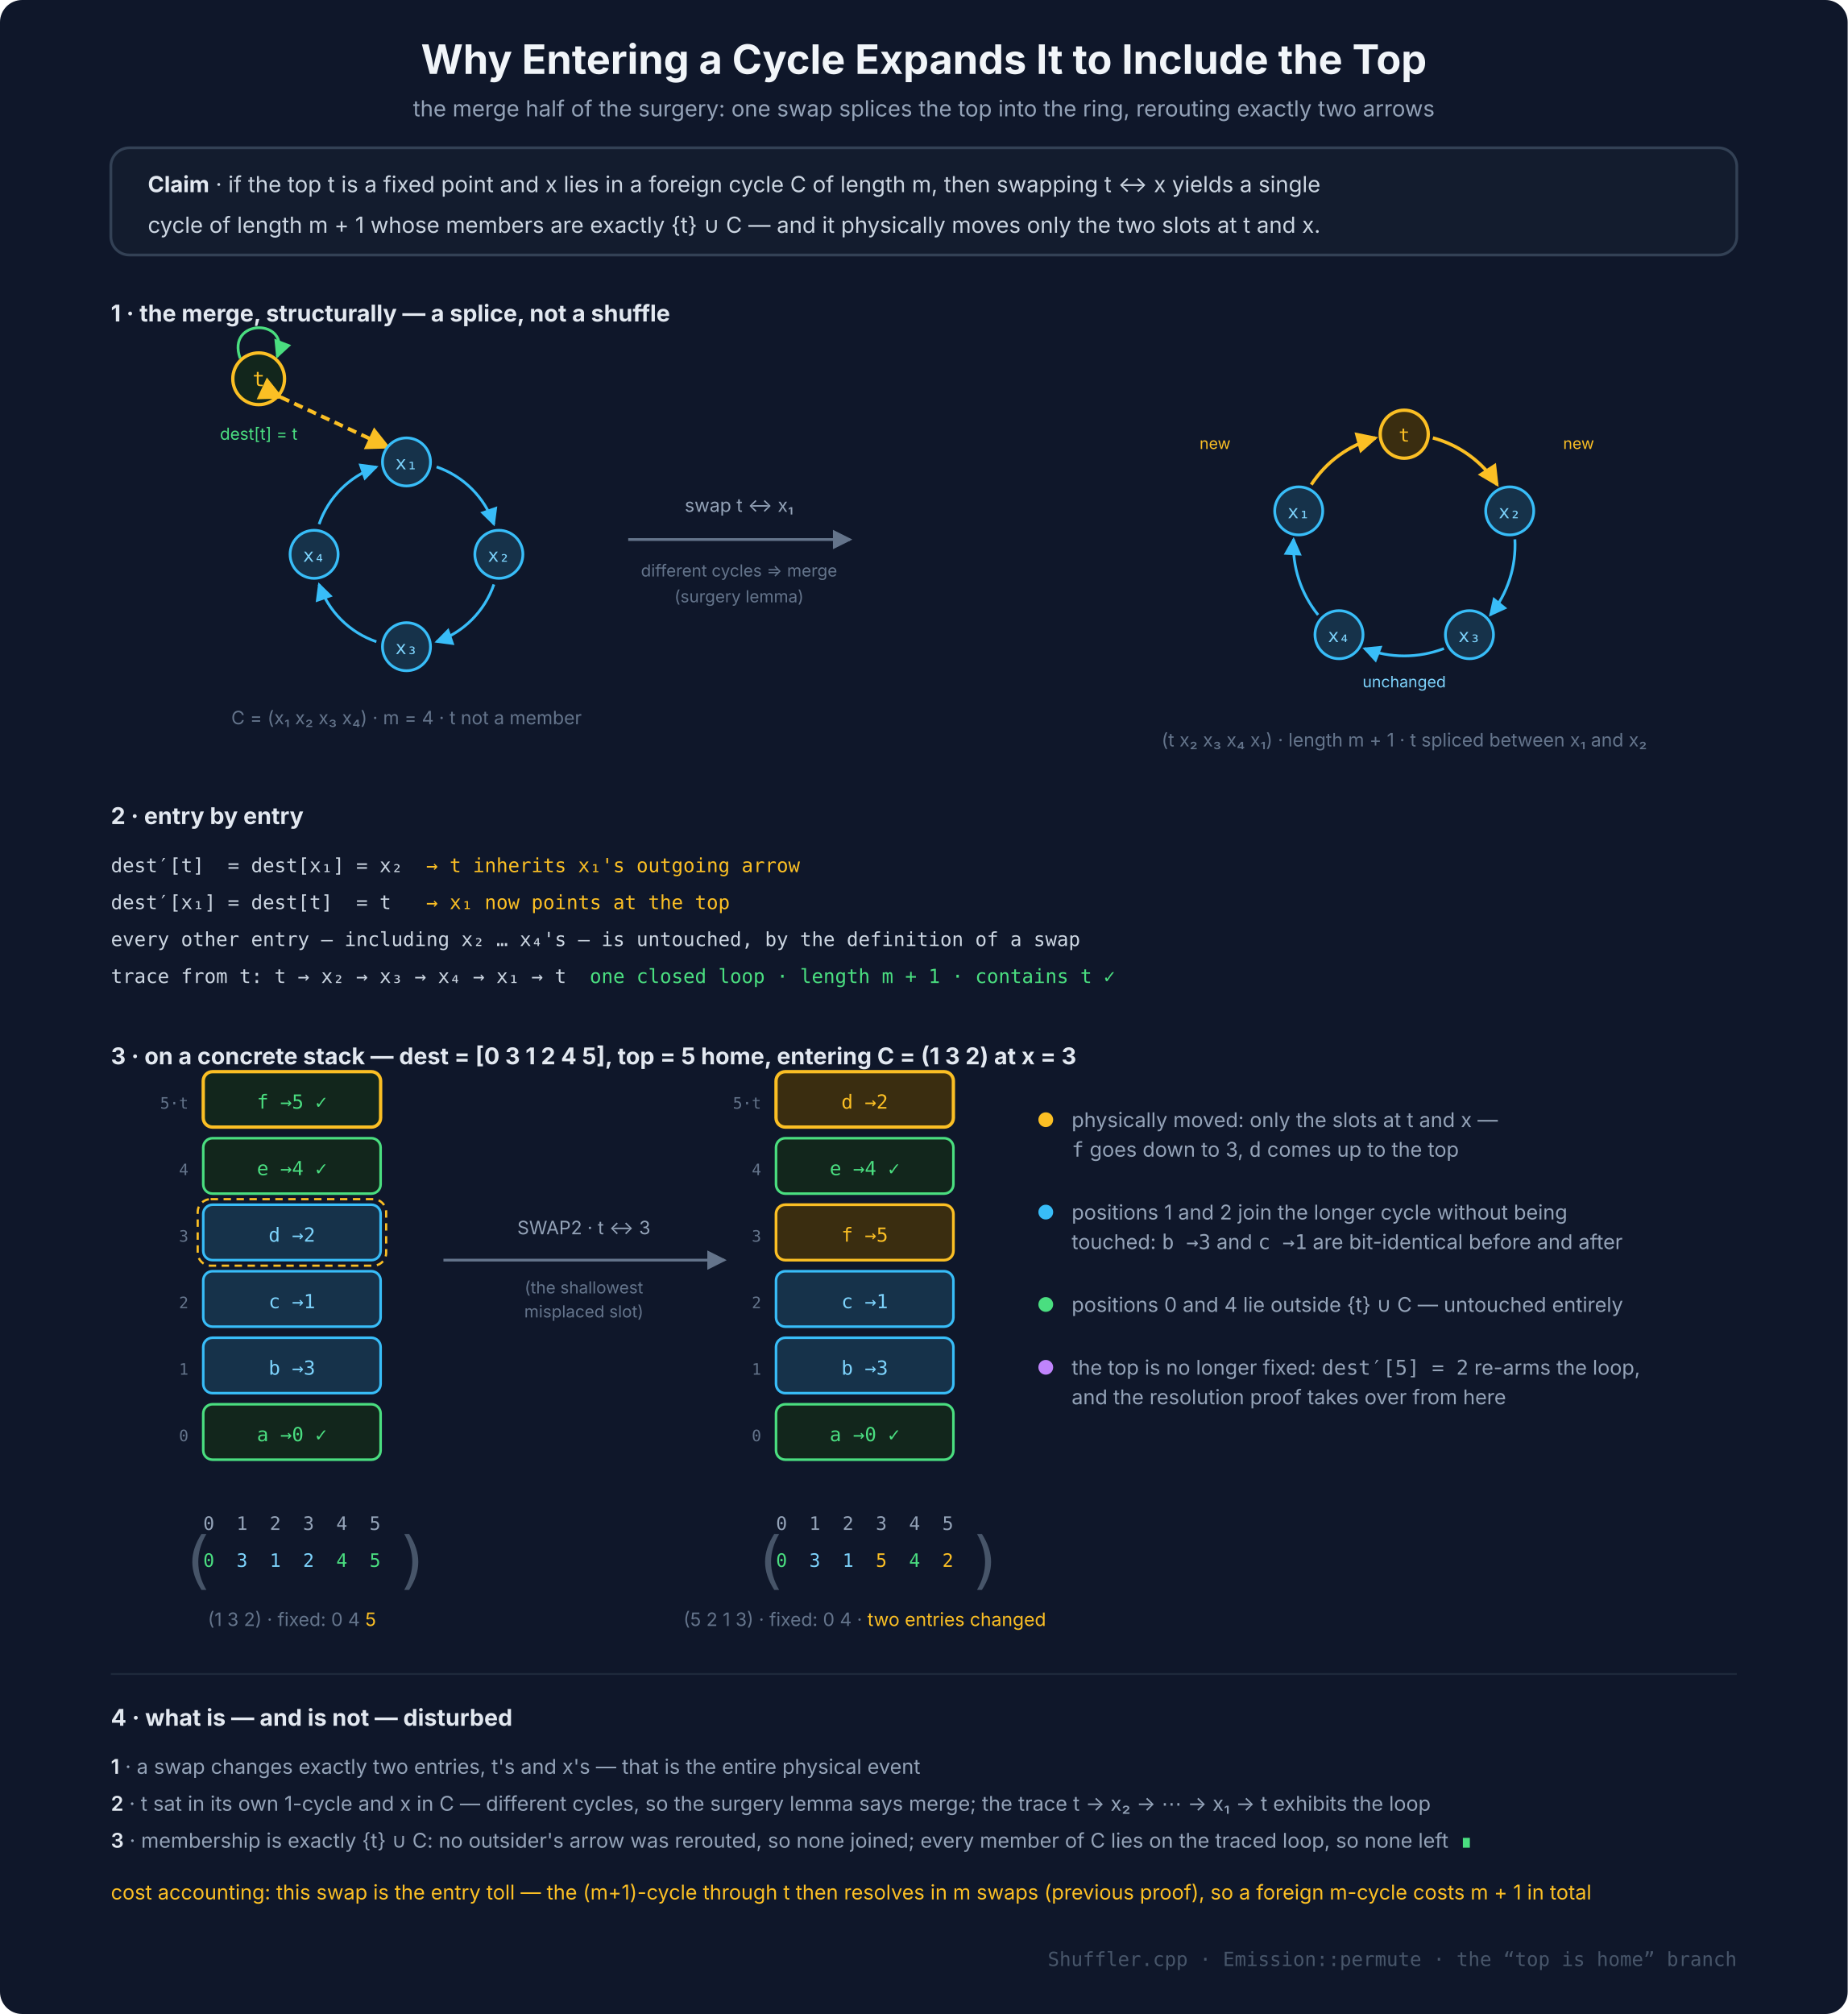
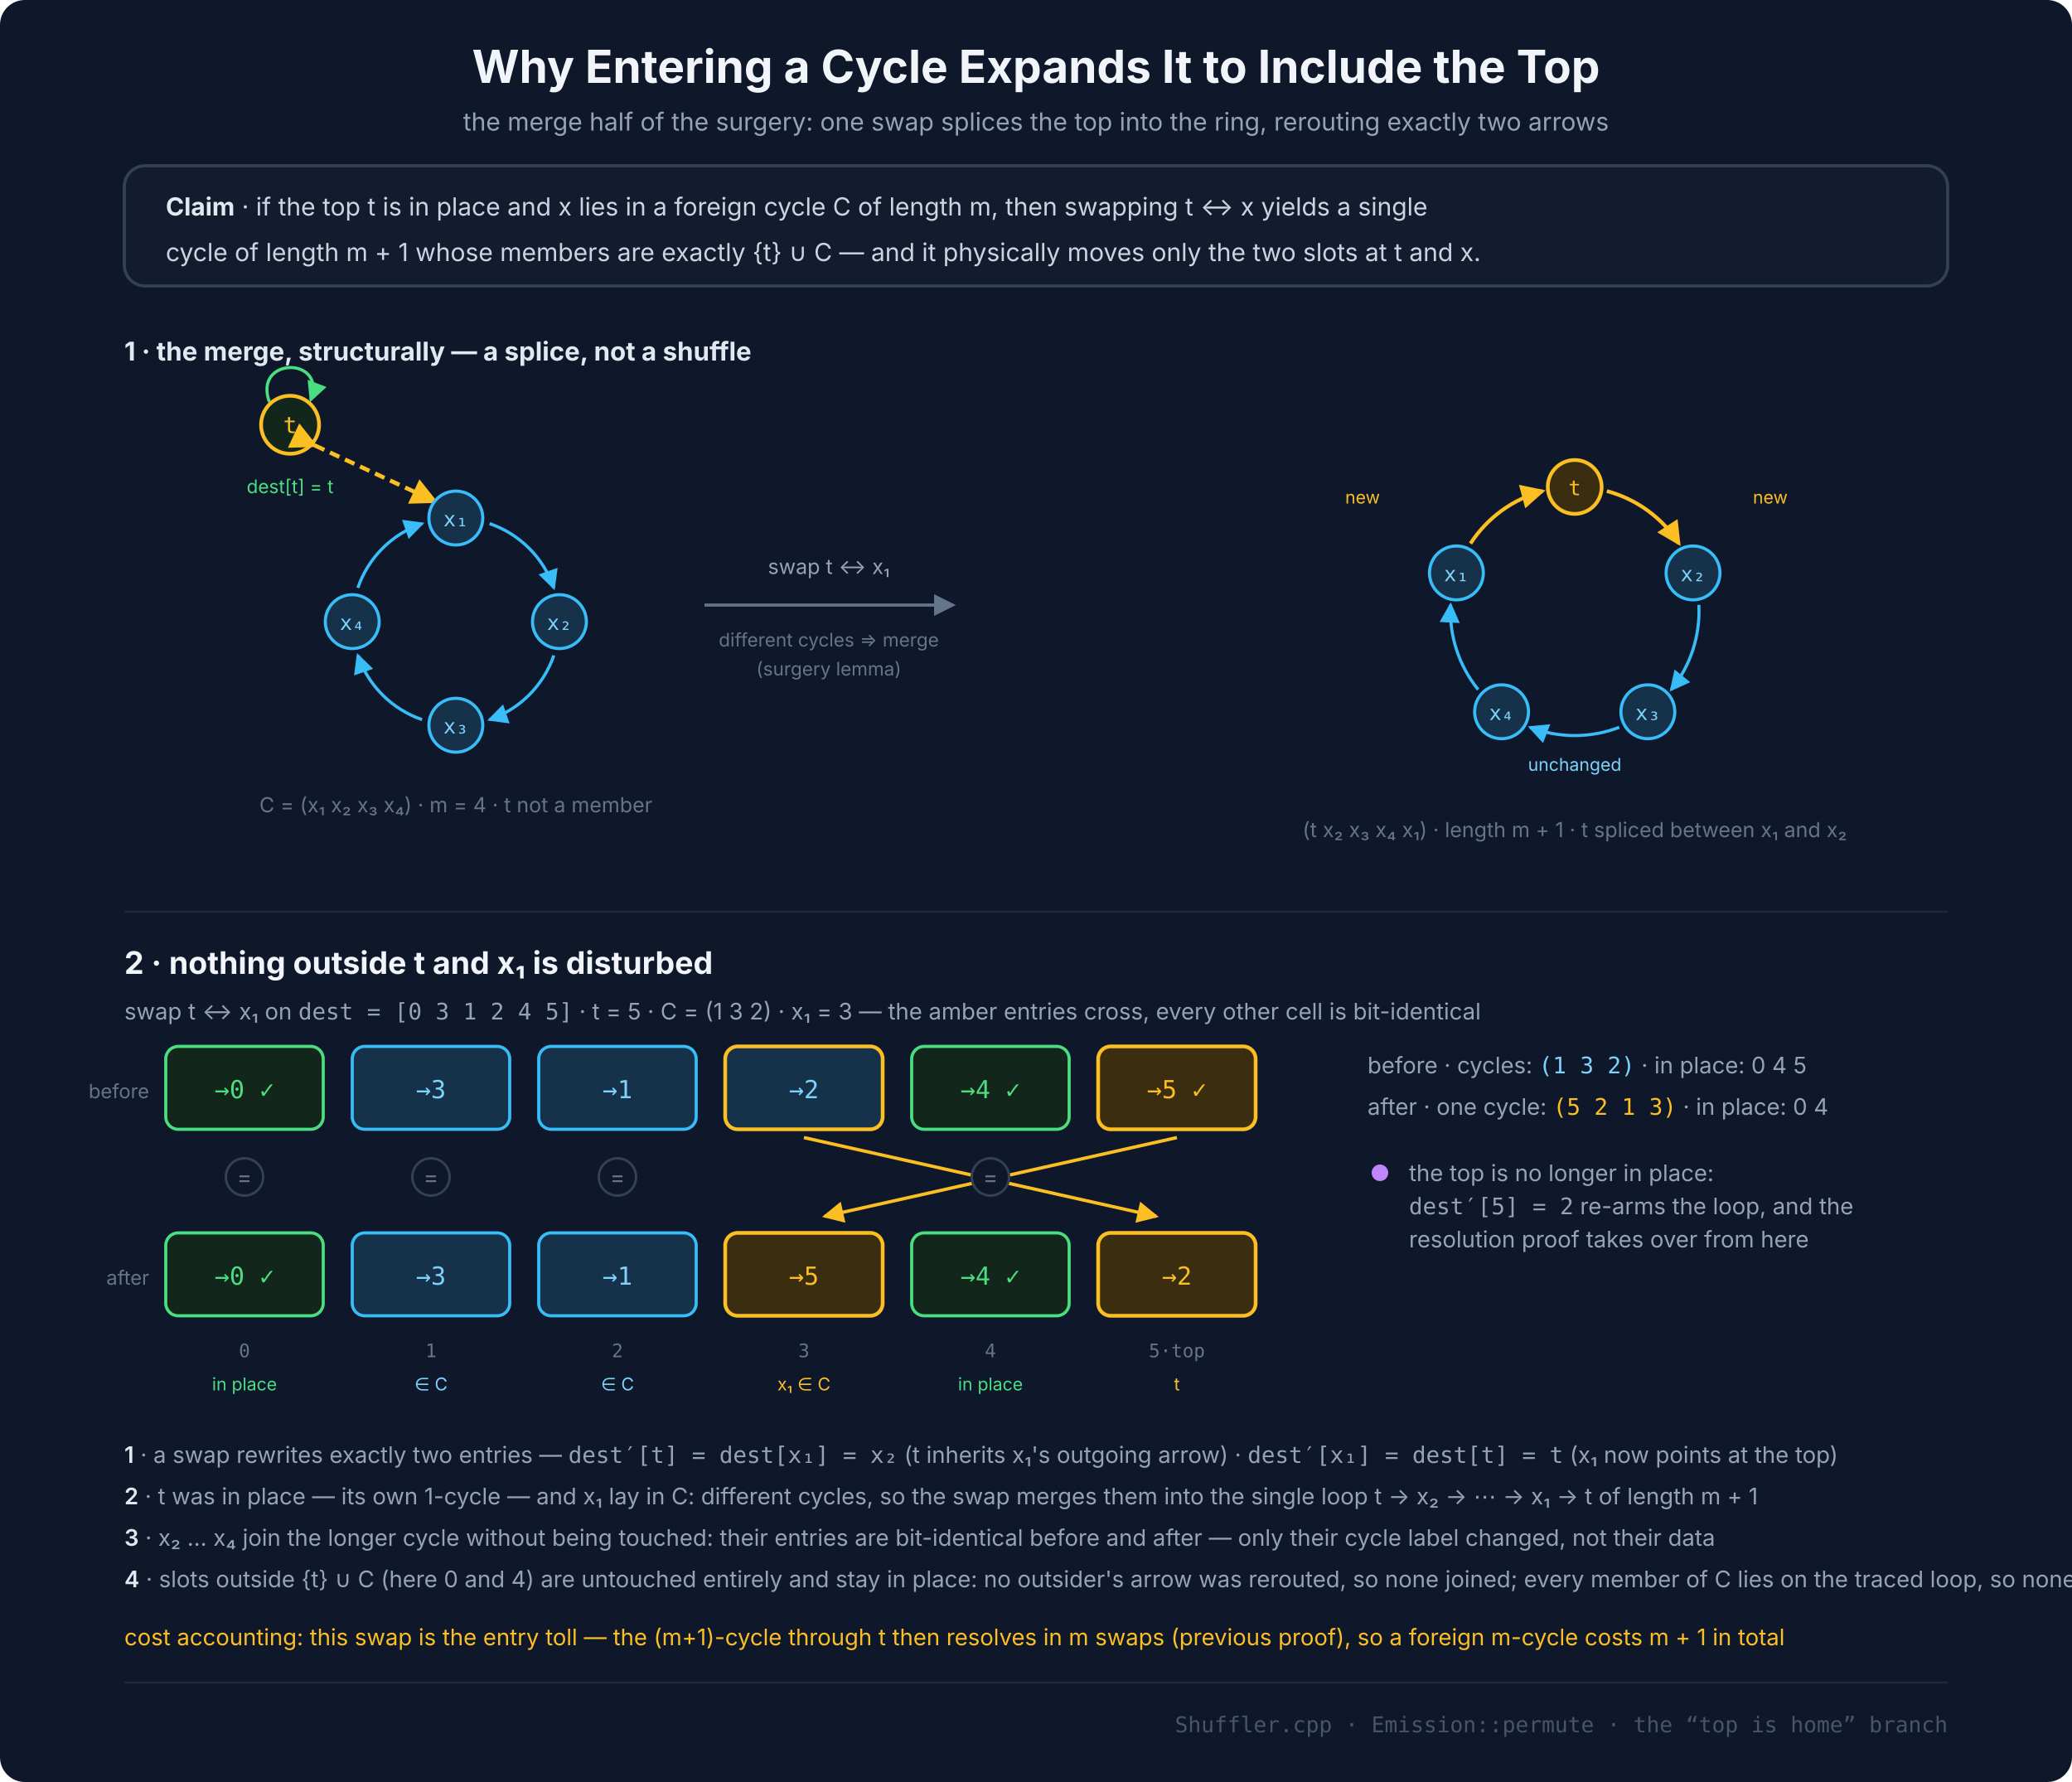
- <svg xmlns="http://www.w3.org/2000/svg" width="1000" height="1090" viewBox="0 0 1000 1090" font-family="system-ui, -apple-system, 'Segoe UI', sans-serif">
+ <svg xmlns="http://www.w3.org/2000/svg" width="1000" height="860" viewBox="0 0 1000 860" font-family="system-ui, -apple-system, 'Segoe UI', sans-serif">
  <defs>
    <marker id="eB" viewBox="0 0 8 8" markerWidth="6.5" markerHeight="6.5" refX="7" refY="4" orient="auto">
      <path d="M0,0 L8,4 L0,8 z" fill="#38bdf8" />
    </marker>
    <marker id="eA" viewBox="0 0 8 8" markerWidth="6.5" markerHeight="6.5" refX="7" refY="4" orient="auto">
      <path d="M0,0 L8,4 L0,8 z" fill="#fbbf24" />
    </marker>
    <marker id="eG" viewBox="0 0 8 8" markerWidth="6.5" markerHeight="6.5" refX="7" refY="4" orient="auto">
      <path d="M0,0 L8,4 L0,8 z" fill="#4ade80" />
    </marker>
    <marker id="eS" viewBox="0 0 8 8" markerWidth="7" markerHeight="7" refX="7" refY="4" orient="auto">
      <path d="M0,0 L8,4 L0,8 z" fill="#64748b" />
    </marker>
  </defs>
-   <rect width="1000" height="1090" rx="12" fill="#0f172a" />
+   <rect width="1000" height="860" rx="12" fill="#0f172a" />
  <text x="500" y="40" text-anchor="middle" font-size="22" font-weight="700" fill="#f1f5f9">Why Entering a Cycle Expands It to Include the Top</text>
  <text x="500" y="63" text-anchor="middle" font-size="12" fill="#94a3b8">the merge half of the surgery: one swap splices the top into the ring, rerouting exactly two arrows</text>
  <rect x="60" y="80" width="880" height="58" rx="10" fill="#131c2e" stroke="#334155" stroke-width="1.5" />
  <text x="80" y="104" font-size="12" fill="#cbd5e1">
-     <tspan font-weight="700" fill="#e2e8f0">Claim</tspan> · if the top t is a fixed point and x lies in a foreign cycle C of length m, then swapping t ↔ x yields a single</text>
+     <tspan font-weight="700" fill="#e2e8f0">Claim</tspan> · if the top t is in place and x lies in a foreign cycle C of length m, then swapping t ↔ x yields a single</text>
  <text x="80" y="126" font-size="12" fill="#cbd5e1">cycle of length m + 1 whose members are exactly {t} ∪ C — and it physically moves only the two slots at t and x.</text>
  <text x="60" y="174" font-size="12.5" font-weight="700" fill="#e2e8f0">1 · the merge, structurally — a splice, not a shuffle</text>
  <path d="M 130 194 C 122 172, 158 172, 150 193" fill="none" stroke="#4ade80" stroke-width="1.5" marker-end="url(#eG)" />
  <circle cx="140" cy="205" r="14" fill="#12261c" stroke="#fbbf24" stroke-width="1.8" />
  <text x="140" y="209" text-anchor="middle" font-family="ui-monospace, 'SF Mono', Menlo, monospace" font-size="11" fill="#fbbf24">t</text>
  <text x="140" y="238" text-anchor="middle" font-size="9" fill="#4ade80">dest[t] = t</text>
  <line x1="152" y1="215" x2="210" y2="242" stroke="#fbbf24" stroke-width="2" stroke-dasharray="5 3" marker-start="url(#eA)" marker-end="url(#eA)" />
  <g stroke="#38bdf8" stroke-width="1.5" fill="none">
    <path d="M 236.3 252.7 A 50 50 0 0 1 267.3 283.7" marker-end="url(#eB)" />
    <path d="M 267.3 316.3 A 50 50 0 0 1 236.3 347.3" marker-end="url(#eB)" />
    <path d="M 203.7 347.3 A 50 50 0 0 1 172.7 316.3" marker-end="url(#eB)" />
    <path d="M 172.7 283.7 A 50 50 0 0 1 203.7 252.7" marker-end="url(#eB)" />
  </g>
  <g font-family="ui-monospace, 'SF Mono', Menlo, monospace" font-size="10" text-anchor="middle">
    <circle cx="220" cy="250" r="13" fill="#16324a" stroke="#38bdf8" stroke-width="1.5" />
    <text x="220" y="254" fill="#7dd3fc">x₁</text>
    <circle cx="270" cy="300" r="13" fill="#16324a" stroke="#38bdf8" stroke-width="1.5" />
    <text x="270" y="304" fill="#7dd3fc">x₂</text>
    <circle cx="220" cy="350" r="13" fill="#16324a" stroke="#38bdf8" stroke-width="1.5" />
    <text x="220" y="354" fill="#7dd3fc">x₃</text>
    <circle cx="170" cy="300" r="13" fill="#16324a" stroke="#38bdf8" stroke-width="1.5" />
    <text x="170" y="304" fill="#7dd3fc">x₄</text>
  </g>
  <text x="220" y="392" text-anchor="middle" font-size="10" fill="#64748b">C = (x₁ x₂ x₃ x₄) · m = 4 · t not a member</text>
  <line x1="340" y1="292" x2="460" y2="292" stroke="#64748b" stroke-width="1.5" marker-end="url(#eS)" />
  <text x="400" y="277" text-anchor="middle" font-size="10" fill="#94a3b8">swap t ↔ x₁</text>
  <text x="400" y="312" text-anchor="middle" font-size="9" fill="#64748b">different cycles ⇒ merge</text>
  <text x="400" y="326" text-anchor="middle" font-size="9" fill="#64748b">(surgery lemma)</text>
  <g fill="none">
    <path d="M 775.5 237.0 A 60 60 0 0 1 810.3 262.3" stroke="#fbbf24" stroke-width="1.8" marker-end="url(#eA)" />
    <path d="M 819.9 291.9 A 60 60 0 0 1 806.6 332.8" stroke="#38bdf8" stroke-width="1.5" marker-end="url(#eB)" />
    <path d="M 781.5 351.0 A 60 60 0 0 1 738.5 351.0" stroke="#38bdf8" stroke-width="1.5" marker-end="url(#eB)" />
    <path d="M 713.4 332.8 A 60 60 0 0 1 700.1 291.9" stroke="#38bdf8" stroke-width="1.5" marker-end="url(#eB)" />
    <path d="M 709.7 262.3 A 60 60 0 0 1 744.5 237.0" stroke="#fbbf24" stroke-width="1.8" marker-end="url(#eA)" />
  </g>
  <g font-family="ui-monospace, 'SF Mono', Menlo, monospace" font-size="10" text-anchor="middle">
    <circle cx="760" cy="235" r="13" fill="#3a2d10" stroke="#fbbf24" stroke-width="1.8" />
    <text x="760" y="239" fill="#fbbf24">t</text>
    <circle cx="817.1" cy="276.5" r="13" fill="#16324a" stroke="#38bdf8" stroke-width="1.5" />
    <text x="817.1" y="280.5" fill="#7dd3fc">x₂</text>
    <circle cx="795.3" cy="343.5" r="13" fill="#16324a" stroke="#38bdf8" stroke-width="1.5" />
    <text x="795.3" y="347.5" fill="#7dd3fc">x₃</text>
    <circle cx="724.7" cy="343.5" r="13" fill="#16324a" stroke="#38bdf8" stroke-width="1.5" />
    <text x="724.7" y="347.5" fill="#7dd3fc">x₄</text>
    <circle cx="702.9" cy="276.5" r="13" fill="#16324a" stroke="#38bdf8" stroke-width="1.5" />
    <text x="702.9" y="280.5" fill="#7dd3fc">x₁</text>
  </g>
  <text x="846" y="243" font-size="8.5" fill="#fbbf24">new</text>
  <text x="666" y="243" text-anchor="end" font-size="8.5" fill="#fbbf24">new</text>
  <text x="760" y="372" text-anchor="middle" font-size="8.5" fill="#7dd3fc">unchanged</text>
  <text x="760" y="404" text-anchor="middle" font-size="10" fill="#64748b">(t x₂ x₃ x₄ x₁) · length m + 1 · t spliced between x₁ and x₂</text>
-   <text x="60" y="446" font-size="12.5" font-weight="700" fill="#e2e8f0">2 · entry by entry</text>
-   <g font-family="ui-monospace, 'SF Mono', Menlo, monospace" font-size="10.5" fill="#cbd5e1">
-     <text x="60" y="472">dest′[t]  = dest[x₁] = x₂  <tspan fill="#fbbf24">→ t inherits x₁'s outgoing arrow</tspan>
-     </text>
-     <text x="60" y="492">dest′[x₁] = dest[t]  = t   <tspan fill="#fbbf24">→ x₁ now points at the top</tspan>
-     </text>
-     <text x="60" y="512">every other entry — including x₂ … x₄'s — is untouched, by the definition of a swap</text>
-     <text x="60" y="532">trace from t: t → x₂ → x₃ → x₄ → x₁ → t  <tspan fill="#4ade80">one closed loop · length m + 1 · contains t ✓</tspan>
-     </text>
+   <line x1="60" y1="440" x2="940" y2="440" stroke="#1e293b" stroke-width="1" />
+   <text x="60" y="470" font-size="15" font-weight="700" fill="#f1f5f9">2 · nothing outside t and x₁ is disturbed</text>
+   <text x="60" y="492" font-size="11" fill="#94a3b8">swap t ↔ x₁ on <tspan font-family="ui-monospace, 'SF Mono', Menlo, monospace">dest = [0 3 1 2 4 5]</tspan> · t = 5 · C = (1 3 2) · x₁ = 3 — the amber entries cross, every other cell is bit-identical</text>
+   <text x="72" y="530" text-anchor="end" font-size="9.5" fill="#64748b">before</text>
+   <g font-family="ui-monospace, 'SF Mono', Menlo, monospace" font-size="12" text-anchor="middle">
+     <rect x="80" y="505" width="76" height="40" rx="6" fill="#12261c" stroke="#4ade80" stroke-width="1.5" />
+     <text x="118" y="530" fill="#4ade80">→0 ✓</text>
+     <rect x="170" y="505" width="76" height="40" rx="6" fill="#16324a" stroke="#38bdf8" stroke-width="1.5" />
+     <text x="208" y="530" fill="#7dd3fc">→3</text>
+     <rect x="260" y="505" width="76" height="40" rx="6" fill="#16324a" stroke="#38bdf8" stroke-width="1.5" />
+     <text x="298" y="530" fill="#7dd3fc">→1</text>
+     <rect x="350" y="505" width="76" height="40" rx="6" fill="#16324a" stroke="#fbbf24" stroke-width="1.8" />
+     <text x="388" y="530" fill="#7dd3fc">→2</text>
+     <rect x="440" y="505" width="76" height="40" rx="6" fill="#12261c" stroke="#4ade80" stroke-width="1.5" />
+     <text x="478" y="530" fill="#4ade80">→4 ✓</text>
+     <rect x="530" y="505" width="76" height="40" rx="6" fill="#3a2d10" stroke="#fbbf24" stroke-width="1.8" />
+     <text x="568" y="530" fill="#fbbf24">→5 ✓</text>
  </g>
-   <text x="60" y="576" font-size="12.5" font-weight="700" fill="#e2e8f0">3 · on a concrete stack — dest = [0 3 1 2 4 5], top = 5 home, entering C = (1 3 2) at x = 3</text>
-   <g font-size="8.5" fill="#64748b" text-anchor="end" font-family="ui-monospace, 'SF Mono', Menlo, monospace">
-     <text x="102" y="600">5·t</text>
-     <text x="102" y="636">4</text>
-     <text x="102" y="672">3</text>
-     <text x="102" y="708">2</text>
-     <text x="102" y="744">1</text>
-     <text x="102" y="780">0</text>
+   <line x1="388" y1="549" x2="558" y2="587" stroke="#fbbf24" stroke-width="1.6" marker-end="url(#eA)" />
+   <line x1="568" y1="549" x2="398" y2="587" stroke="#fbbf24" stroke-width="1.6" marker-end="url(#eA)" />
+   <g>
+     <circle cx="118" cy="568" r="9" fill="#0f172a" stroke="#334155" stroke-width="1.2" />
+     <circle cx="208" cy="568" r="9" fill="#0f172a" stroke="#334155" stroke-width="1.2" />
+     <circle cx="298" cy="568" r="9" fill="#0f172a" stroke="#334155" stroke-width="1.2" />
+     <circle cx="478" cy="568" r="9" fill="#0f172a" stroke="#334155" stroke-width="1.2" />
  </g>
-   <g font-family="ui-monospace, 'SF Mono', Menlo, monospace" font-size="10.5" text-anchor="middle">
-     <rect x="110" y="580" width="96" height="30" rx="5" fill="#12261c" stroke="#fbbf24" stroke-width="1.8" />
-     <text x="158" y="600" fill="#4ade80">f →5 ✓</text>
-     <rect x="110" y="616" width="96" height="30" rx="5" fill="#12261c" stroke="#4ade80" stroke-width="1.4" />
-     <text x="158" y="636" fill="#4ade80">e →4 ✓</text>
-     <rect x="107" y="649" width="102" height="36" rx="7" fill="none" stroke="#fbbf24" stroke-width="1.2" stroke-dasharray="4 3" />
-     <rect x="110" y="652" width="96" height="30" rx="5" fill="#16324a" stroke="#38bdf8" stroke-width="1.4" />
-     <text x="158" y="672" fill="#7dd3fc">d →2</text>
-     <rect x="110" y="688" width="96" height="30" rx="5" fill="#16324a" stroke="#38bdf8" stroke-width="1.4" />
-     <text x="158" y="708" fill="#7dd3fc">c →1</text>
-     <rect x="110" y="724" width="96" height="30" rx="5" fill="#16324a" stroke="#38bdf8" stroke-width="1.4" />
-     <text x="158" y="744" fill="#7dd3fc">b →3</text>
-     <rect x="110" y="760" width="96" height="30" rx="5" fill="#12261c" stroke="#4ade80" stroke-width="1.4" />
-     <text x="158" y="780" fill="#4ade80">a →0 ✓</text>
+   <g font-size="11" fill="#64748b" text-anchor="middle">
+     <text x="118" y="572">=</text>
+     <text x="208" y="572">=</text>
+     <text x="298" y="572">=</text>
+     <text x="478" y="572">=</text>
  </g>
-   <line x1="240" y1="682" x2="392" y2="682" stroke="#64748b" stroke-width="1.5" marker-end="url(#eS)" />
-   <text x="316" y="668" text-anchor="middle" font-size="10" fill="#94a3b8">SWAP2 · t ↔ 3</text>
-   <text x="316" y="700" text-anchor="middle" font-size="9" fill="#64748b">(the shallowest</text>
-   <text x="316" y="713" text-anchor="middle" font-size="9" fill="#64748b">misplaced slot)</text>
-   <g font-size="8.5" fill="#64748b" text-anchor="end" font-family="ui-monospace, 'SF Mono', Menlo, monospace">
-     <text x="412" y="600">5·t</text>
-     <text x="412" y="636">4</text>
-     <text x="412" y="672">3</text>
-     <text x="412" y="708">2</text>
-     <text x="412" y="744">1</text>
-     <text x="412" y="780">0</text>
+   <text x="72" y="620" text-anchor="end" font-size="9.5" fill="#64748b">after</text>
+   <g font-family="ui-monospace, 'SF Mono', Menlo, monospace" font-size="12" text-anchor="middle">
+     <rect x="80" y="595" width="76" height="40" rx="6" fill="#12261c" stroke="#4ade80" stroke-width="1.5" />
+     <text x="118" y="620" fill="#4ade80">→0 ✓</text>
+     <rect x="170" y="595" width="76" height="40" rx="6" fill="#16324a" stroke="#38bdf8" stroke-width="1.5" />
+     <text x="208" y="620" fill="#7dd3fc">→3</text>
+     <rect x="260" y="595" width="76" height="40" rx="6" fill="#16324a" stroke="#38bdf8" stroke-width="1.5" />
+     <text x="298" y="620" fill="#7dd3fc">→1</text>
+     <rect x="350" y="595" width="76" height="40" rx="6" fill="#3a2d10" stroke="#fbbf24" stroke-width="1.8" />
+     <text x="388" y="620" fill="#fbbf24">→5</text>
+     <rect x="440" y="595" width="76" height="40" rx="6" fill="#12261c" stroke="#4ade80" stroke-width="1.5" />
+     <text x="478" y="620" fill="#4ade80">→4 ✓</text>
+     <rect x="530" y="595" width="76" height="40" rx="6" fill="#3a2d10" stroke="#fbbf24" stroke-width="1.8" />
+     <text x="568" y="620" fill="#fbbf24">→2</text>
  </g>
-   <g font-family="ui-monospace, 'SF Mono', Menlo, monospace" font-size="10.5" text-anchor="middle">
-     <rect x="420" y="580" width="96" height="30" rx="5" fill="#3a2d10" stroke="#fbbf24" stroke-width="1.8" />
-     <text x="468" y="600" fill="#fbbf24">d →2</text>
-     <rect x="420" y="616" width="96" height="30" rx="5" fill="#12261c" stroke="#4ade80" stroke-width="1.4" />
-     <text x="468" y="636" fill="#4ade80">e →4 ✓</text>
-     <rect x="420" y="652" width="96" height="30" rx="5" fill="#3a2d10" stroke="#fbbf24" stroke-width="1.5" />
-     <text x="468" y="672" fill="#fbbf24">f →5</text>
-     <rect x="420" y="688" width="96" height="30" rx="5" fill="#16324a" stroke="#38bdf8" stroke-width="1.4" />
-     <text x="468" y="708" fill="#7dd3fc">c →1</text>
-     <rect x="420" y="724" width="96" height="30" rx="5" fill="#16324a" stroke="#38bdf8" stroke-width="1.4" />
-     <text x="468" y="744" fill="#7dd3fc">b →3</text>
-     <rect x="420" y="760" width="96" height="30" rx="5" fill="#12261c" stroke="#4ade80" stroke-width="1.4" />
-     <text x="468" y="780" fill="#4ade80">a →0 ✓</text>
+   <g font-size="9" fill="#64748b" text-anchor="middle" font-family="ui-monospace, 'SF Mono', Menlo, monospace">
+     <text x="118" y="655">0</text>
+     <text x="208" y="655">1</text>
+     <text x="298" y="655">2</text>
+     <text x="388" y="655">3</text>
+     <text x="478" y="655">4</text>
+     <text x="568" y="655">5·top</text>
+   </g>
+   <g font-size="8.5" text-anchor="middle">
+     <text x="118" y="671" fill="#4ade80">in place</text>
+     <text x="208" y="671" fill="#7dd3fc">∈ C</text>
+     <text x="298" y="671" fill="#7dd3fc">∈ C</text>
+     <text x="388" y="671" fill="#fbbf24">x₁ ∈ C</text>
+     <text x="478" y="671" fill="#4ade80">in place</text>
+     <text x="568" y="671" fill="#fbbf24">t</text>
  </g>
  <g font-size="11" fill="#94a3b8">
-     <circle cx="566" cy="606" r="4" fill="#fbbf24" />
-     <text x="580" y="610">physically moved: only the slots at t and x —</text>
-     <text x="580" y="626">
-       <tspan font-family="ui-monospace, 'SF Mono', Menlo, monospace">f</tspan> goes down to 3, <tspan font-family="ui-monospace, 'SF Mono', Menlo, monospace">d</tspan> comes up to the top</text>
-     <circle cx="566" cy="656" r="4" fill="#38bdf8" />
-     <text x="580" y="660">positions 1 and 2 join the longer cycle without being</text>
-     <text x="580" y="676">touched: <tspan font-family="ui-monospace, 'SF Mono', Menlo, monospace">b →3</tspan> and <tspan font-family="ui-monospace, 'SF Mono', Menlo, monospace">c →1</tspan> are bit-identical before and after</text>
-     <circle cx="566" cy="706" r="4" fill="#4ade80" />
-     <text x="580" y="710">positions 0 and 4 lie outside {t} ∪ C — untouched entirely</text>
-     <circle cx="566" cy="740" r="4" fill="#c084fc" />
-     <text x="580" y="744">the top is no longer fixed: <tspan font-family="ui-monospace, 'SF Mono', Menlo, monospace">dest′[5] = 2</tspan> re-arms the loop,</text>
-     <text x="580" y="760">and the resolution proof takes over from here</text>
+     <text x="660" y="518">before · cycles: <tspan font-family="ui-monospace, 'SF Mono', Menlo, monospace" fill="#7dd3fc">(1 3 2)</tspan> · in place: 0 4 5</text>
+     <text x="660" y="538">after · one cycle: <tspan font-family="ui-monospace, 'SF Mono', Menlo, monospace" fill="#fbbf24">(5 2 1 3)</tspan> · in place: 0 4</text>
+     <circle cx="666" cy="566" r="4" fill="#c084fc" />
+     <text x="680" y="570">the top is no longer in place:</text>
+     <text x="680" y="586">
+       <tspan font-family="ui-monospace, 'SF Mono', Menlo, monospace">dest′[5] = 2</tspan> re-arms the loop, and the</text>
+     <text x="680" y="602">resolution proof takes over from here</text>
  </g>
-   <g font-family="ui-monospace, 'SF Mono', Menlo, monospace">
-     <text x="97" y="856" font-size="34" fill="#475569">(</text>
-     <text x="213" y="856" font-size="34" fill="#475569">)</text>
-     <g font-size="10" text-anchor="middle" fill="#94a3b8">
-       <text x="113" y="828">0</text>
-       <text x="131" y="828">1</text>
-       <text x="149" y="828">2</text>
-       <text x="167" y="828">3</text>
-       <text x="185" y="828">4</text>
-       <text x="203" y="828">5</text>
-     </g>
-     <g font-size="10" text-anchor="middle">
-       <text x="113" y="848" fill="#4ade80">0</text>
-       <text x="131" y="848" fill="#7dd3fc">3</text>
-       <text x="149" y="848" fill="#7dd3fc">1</text>
-       <text x="167" y="848" fill="#7dd3fc">2</text>
-       <text x="185" y="848" fill="#4ade80">4</text>
-       <text x="203" y="848" fill="#4ade80">5</text>
-     </g>
-     <text x="407" y="856" font-size="34" fill="#475569">(</text>
-     <text x="523" y="856" font-size="34" fill="#475569">)</text>
-     <g font-size="10" text-anchor="middle" fill="#94a3b8">
-       <text x="423" y="828">0</text>
-       <text x="441" y="828">1</text>
-       <text x="459" y="828">2</text>
-       <text x="477" y="828">3</text>
-       <text x="495" y="828">4</text>
-       <text x="513" y="828">5</text>
-     </g>
-     <g font-size="10" text-anchor="middle">
-       <text x="423" y="848" fill="#4ade80">0</text>
-       <text x="441" y="848" fill="#7dd3fc">3</text>
-       <text x="459" y="848" fill="#7dd3fc">1</text>
-       <text x="477" y="848" fill="#fbbf24">5</text>
-       <text x="495" y="848" fill="#4ade80">4</text>
-       <text x="513" y="848" fill="#fbbf24">2</text>
-     </g>
+   <g font-size="11" fill="#94a3b8">
+     <text x="60" y="706">
+       <tspan fill="#e2e8f0" font-weight="600">1</tspan> · a swap rewrites exactly two entries — <tspan font-family="ui-monospace, 'SF Mono', Menlo, monospace">dest′[t] = dest[x₁] = x₂</tspan> (t inherits x₁'s outgoing arrow) · <tspan font-family="ui-monospace, 'SF Mono', Menlo, monospace">dest′[x₁] = dest[t] = t</tspan> (x₁ now points at the top)</text>
+     <text x="60" y="726">
+       <tspan fill="#e2e8f0" font-weight="600">2</tspan> · t was in place — its own 1-cycle — and x₁ lay in C: different cycles, so the swap merges them into the single loop t → x₂ → ⋯ → x₁ → t of length m + 1</text>
+     <text x="60" y="746">
+       <tspan fill="#e2e8f0" font-weight="600">3</tspan> · x₂ … x₄ join the longer cycle without being touched: their entries are bit-identical before and after — only their cycle label changed, not their data</text>
+     <text x="60" y="766">
+       <tspan fill="#e2e8f0" font-weight="600">4</tspan> · slots outside {t} ∪ C (here 0 and 4) are untouched entirely and stay in place: no outsider's arrow was rerouted, so none joined; every member of C lies on the traced loop, so none left  <tspan fill="#4ade80">∎</tspan>
+     </text>
+     <text x="60" y="794" fill="#fbbf24">cost accounting: this swap is the entry toll — the (m+1)-cycle through t then resolves in m swaps (previous proof), so a foreign m-cycle costs m + 1 in total</text>
  </g>
-   <text x="158" y="880" text-anchor="middle" font-size="10" fill="#64748b">(1 3 2) · fixed: 0 4 <tspan fill="#fbbf24">5</tspan>
-   </text>
-   <text x="468" y="880" text-anchor="middle" font-size="10" fill="#64748b">(5 2 1 3) · fixed: 0 4 · <tspan fill="#fbbf24">two entries changed</tspan>
-   </text>
-   <line x1="60" y1="906" x2="940" y2="906" stroke="#1e293b" stroke-width="1" />
-   <text x="60" y="934" font-size="12.5" font-weight="700" fill="#e2e8f0">4 · what is — and is not — disturbed</text>
-   <g font-size="11" fill="#94a3b8">
-     <text x="60" y="960">
-       <tspan fill="#e2e8f0" font-weight="600">1</tspan> · a swap changes exactly two entries, t's and x's — that is the entire physical event</text>
-     <text x="60" y="980">
-       <tspan fill="#e2e8f0" font-weight="600">2</tspan> · t sat in its own 1-cycle and x in C — different cycles, so the surgery lemma says merge; the trace t → x₂ → ⋯ → x₁ → t exhibits the loop</text>
-     <text x="60" y="1000">
-       <tspan fill="#e2e8f0" font-weight="600">3</tspan> · membership is exactly {t} ∪ C: no outsider's arrow was rerouted, so none joined; every member of C lies on the traced loop, so none left  <tspan fill="#4ade80">∎</tspan>
-     </text>
-     <text x="60" y="1028" fill="#fbbf24">cost accounting: this swap is the entry toll — the (m+1)-cycle through t then resolves in m swaps (previous proof), so a foreign m-cycle costs m + 1 in total</text>
-   </g>
-   <text x="940" y="1064" text-anchor="end" font-size="10.5" font-family="ui-monospace, 'SF Mono', Menlo, monospace" fill="#475569">Shuffler.cpp · Emission::permute · the “top is home” branch</text>
+   <line x1="60" y1="812" x2="940" y2="812" stroke="#1e293b" stroke-width="1" />
+   <text x="940" y="836" text-anchor="end" font-size="10.5" font-family="ui-monospace, 'SF Mono', Menlo, monospace" fill="#475569">Shuffler.cpp · Emission::permute · the “top is home” branch</text>
</svg>
